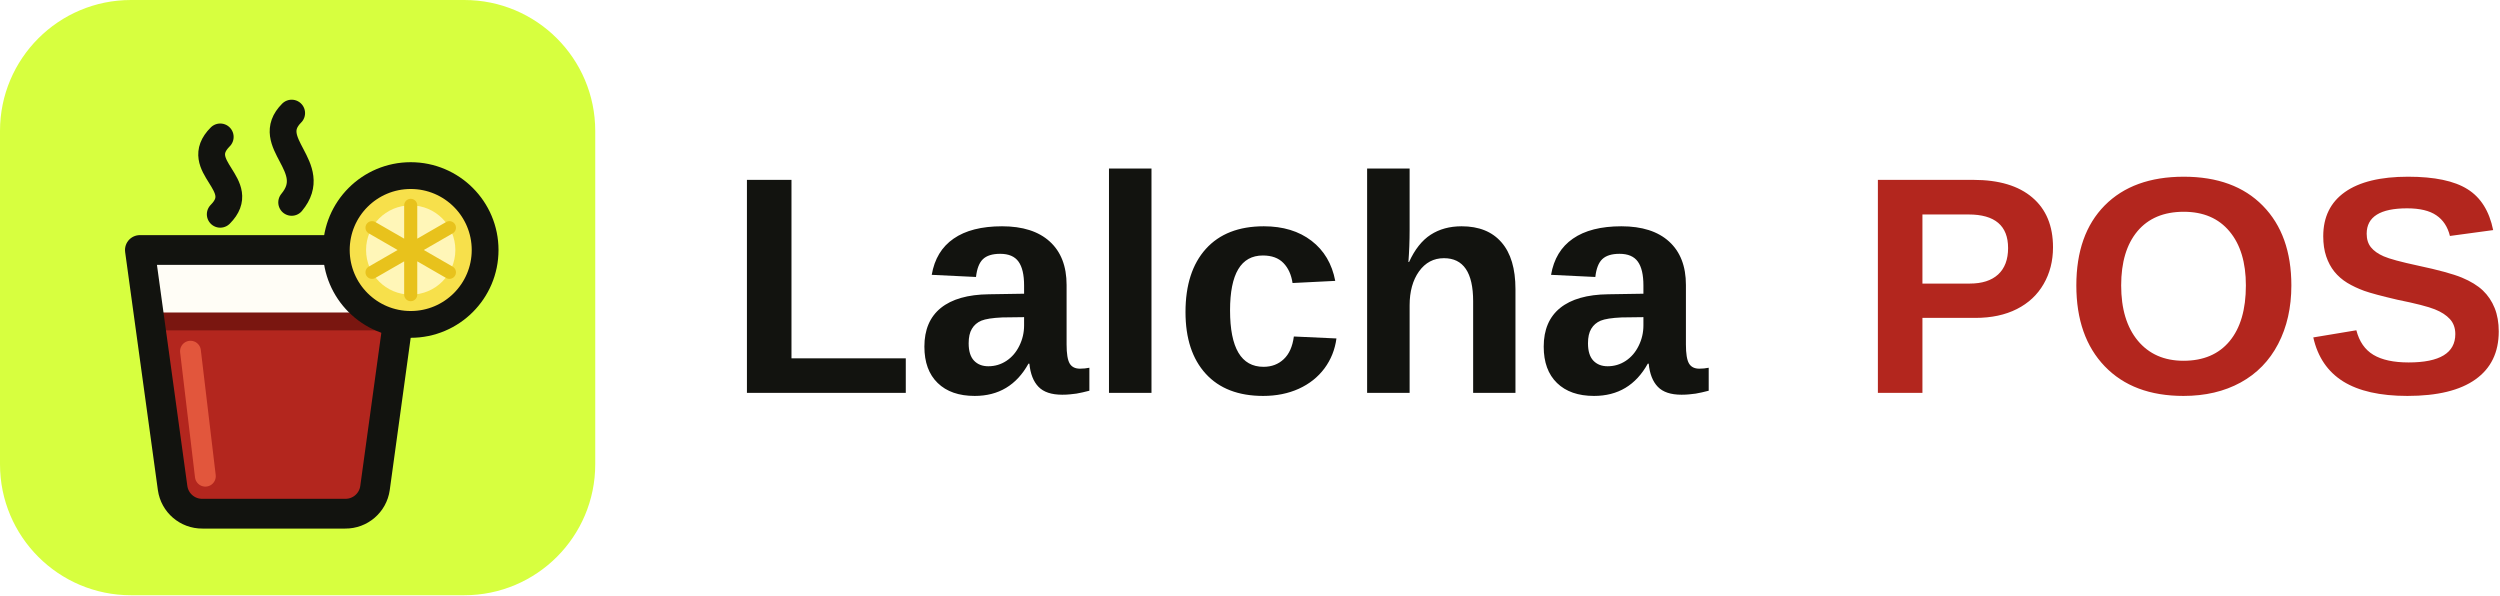
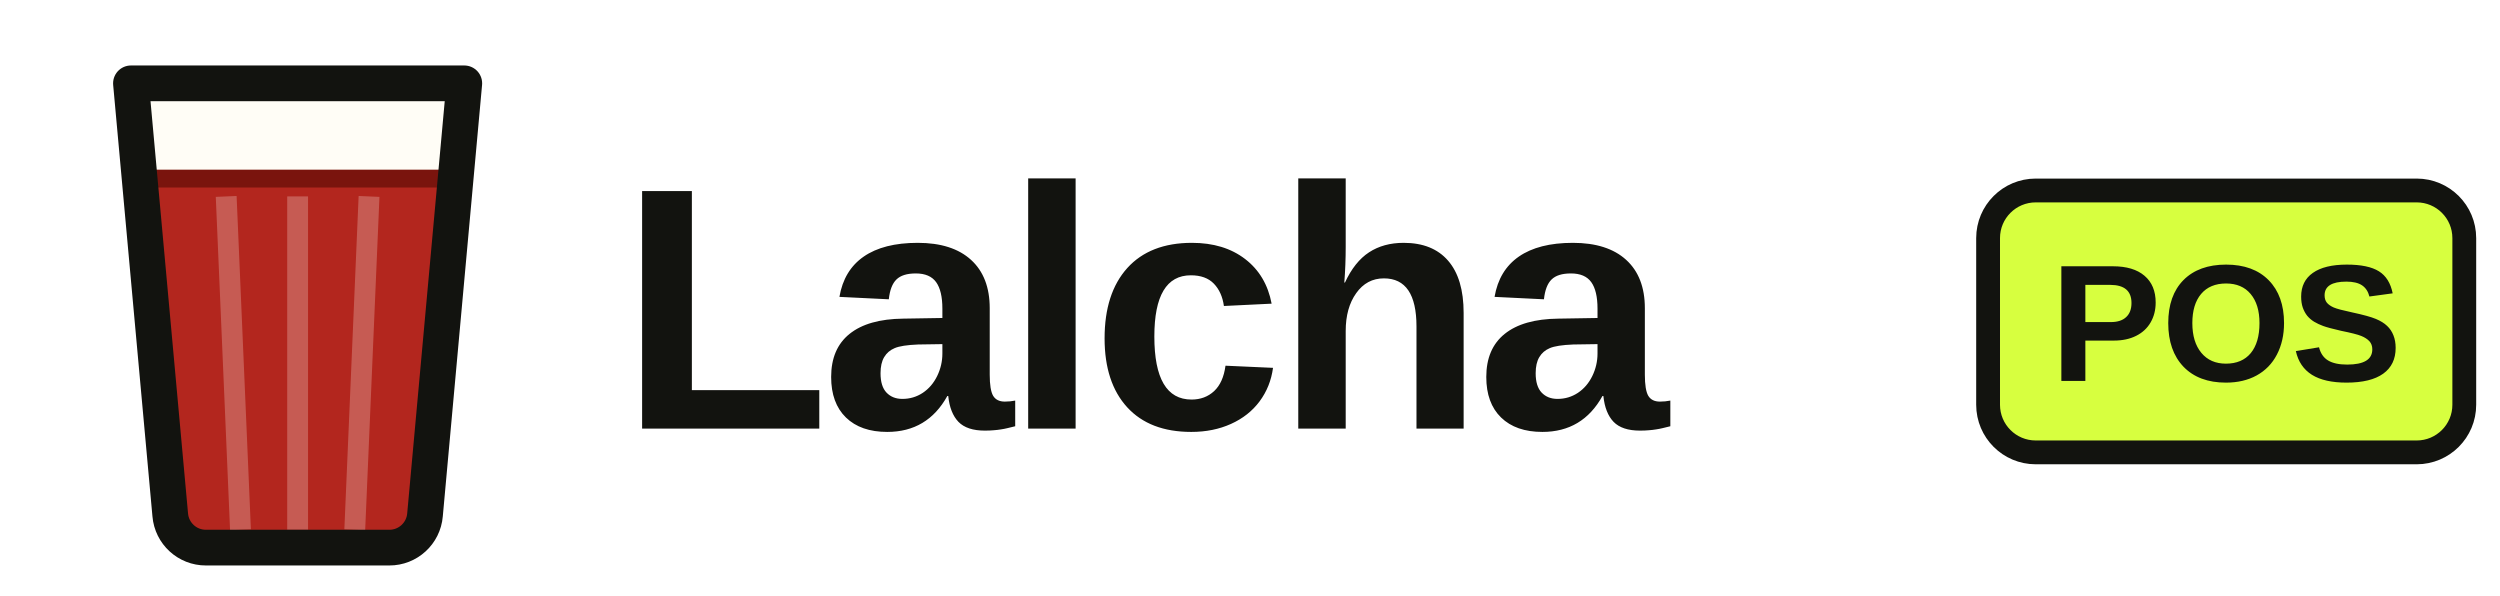
<svg xmlns="http://www.w3.org/2000/svg" viewBox="0 0 420 100" role="img" aria-label="Lalcha POS">
-   <rect width="100" height="100" rx="22" fill="#D7FF3F" />
-   <path d="M37 23c-5 5 5 8 0 13M49 19c-5 5 5 9 0 15" fill="none" stroke="#12130F" stroke-width="4.5" stroke-linecap="round" />
-   <path d="M23.5 42h45l-5.5 40a5 5 0 0 1-5 4.3H34a5 5 0 0 1-5-4.3z" fill="#FFFDF6" />
-   <path d="M25.6 54h40.8l-3.4 27.7a5 5 0 0 1-5 4.3H34a5 5 0 0 1-5-4.3z" fill="#B3261E" />
-   <path d="M26.5 54h39" stroke="#7A1610" stroke-width="3" />
-   <path d="M32 59l2.5 21" stroke="#E2563C" stroke-width="3.5" stroke-linecap="round" />
-   <path d="M23.5 42h45l-5.5 40a5 5 0 0 1-5 4.3H34a5 5 0 0 1-5-4.3z" fill="none" stroke="#12130F" stroke-width="5" stroke-linejoin="round" />
-   <circle cx="69" cy="42" r="12.5" fill="#F7E04B" stroke="#12130F" stroke-width="4.5" />
-   <circle cx="69" cy="42" r="7.5" fill="#FFF6B8" />
-   <path d="M69 34.5v15M62.5 38.25l13 7.5M75.5 38.25l-13 7.5" stroke="#E8C21C" stroke-width="2.2" stroke-linecap="round" />
-   <text x="122" y="66" font-family="Archivo, 'Arial Black', 'Helvetica Neue', Arial, sans-serif" font-weight="900" font-size="52" fill="#12130F">Lalcha</text>
-   <text x="312" y="66" font-family="Archivo, 'Arial Black', 'Helvetica Neue', Arial, sans-serif" font-weight="900" font-size="52" fill="#B3261E">POS</text>
+   <defs>
+     <clipPath id="lalcha-glass">
+       <path d="M22 14h56l-6.6 72.5a6 6 0 0 1-6 5.5H34.6a6 6 0 0 1-6-5.5z" />
+     </clipPath>
+   </defs>
+   <g clip-path="url(#lalcha-glass)">
+     <rect x="10" y="14" width="80" height="80" fill="#FFFDF6" />
+     <rect x="10" y="30" width="80" height="64" fill="#B3261E" />
+     <path d="M10 30h80" stroke="#7A140D" stroke-width="3" />
+     <path d="M38 33l2.4 56M50 33v56M62 33l-2.4 56" stroke="#FFFDF6" stroke-opacity=".25" stroke-width="3.5" />
+   </g>
+   <path d="M22 14h56l-6.6 72.5a6 6 0 0 1-6 5.5H34.6a6 6 0 0 1-6-5.5z" fill="none" stroke="#12130F" stroke-width="6" stroke-linejoin="round" />
+   <text x="104" y="72" font-family="Archivo, 'Arial Black', 'Helvetica Neue', Arial, sans-serif" font-weight="900" font-size="58" letter-spacing="-1.5" fill="#12130F">Lalcha</text>
+   <rect x="334" y="32" width="80" height="44" rx="8" fill="#D7FF3F" stroke="#12130F" stroke-width="4" />
+   <text x="374" y="64" text-anchor="middle" font-family="Archivo, 'Arial Black', 'Helvetica Neue', Arial, sans-serif" font-weight="900" font-size="28" fill="#12130F">POS</text>
</svg>
